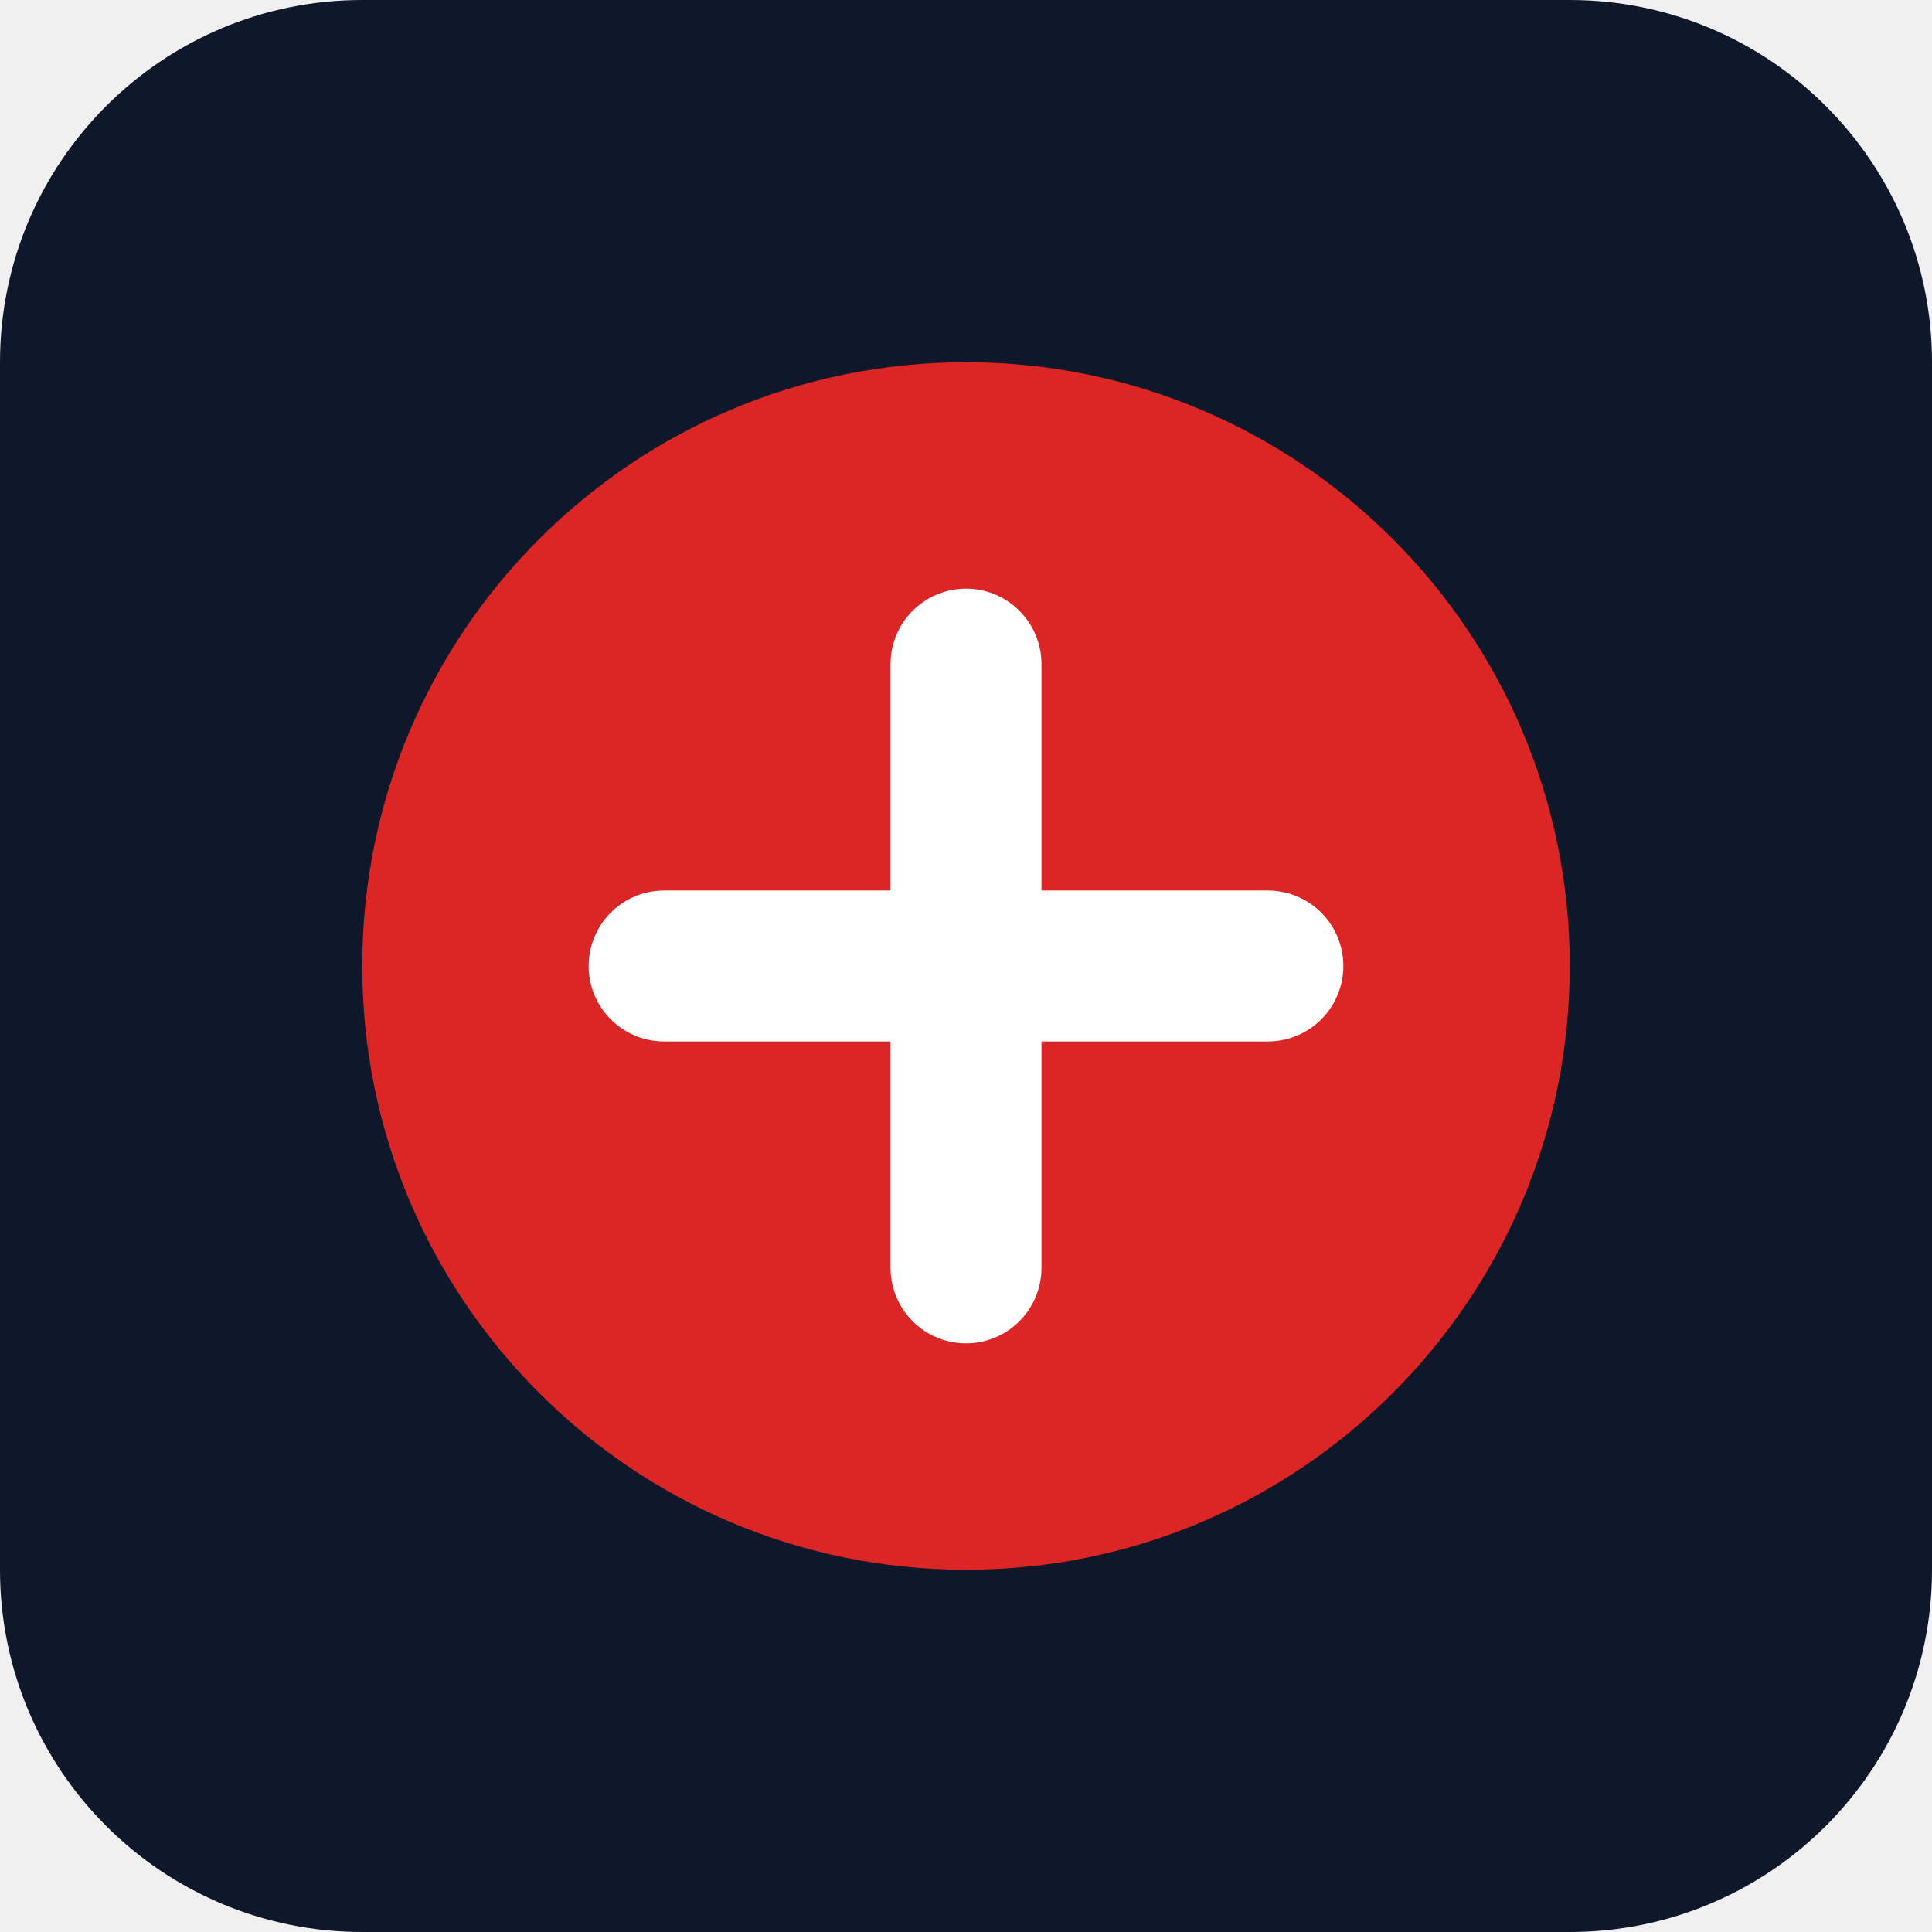
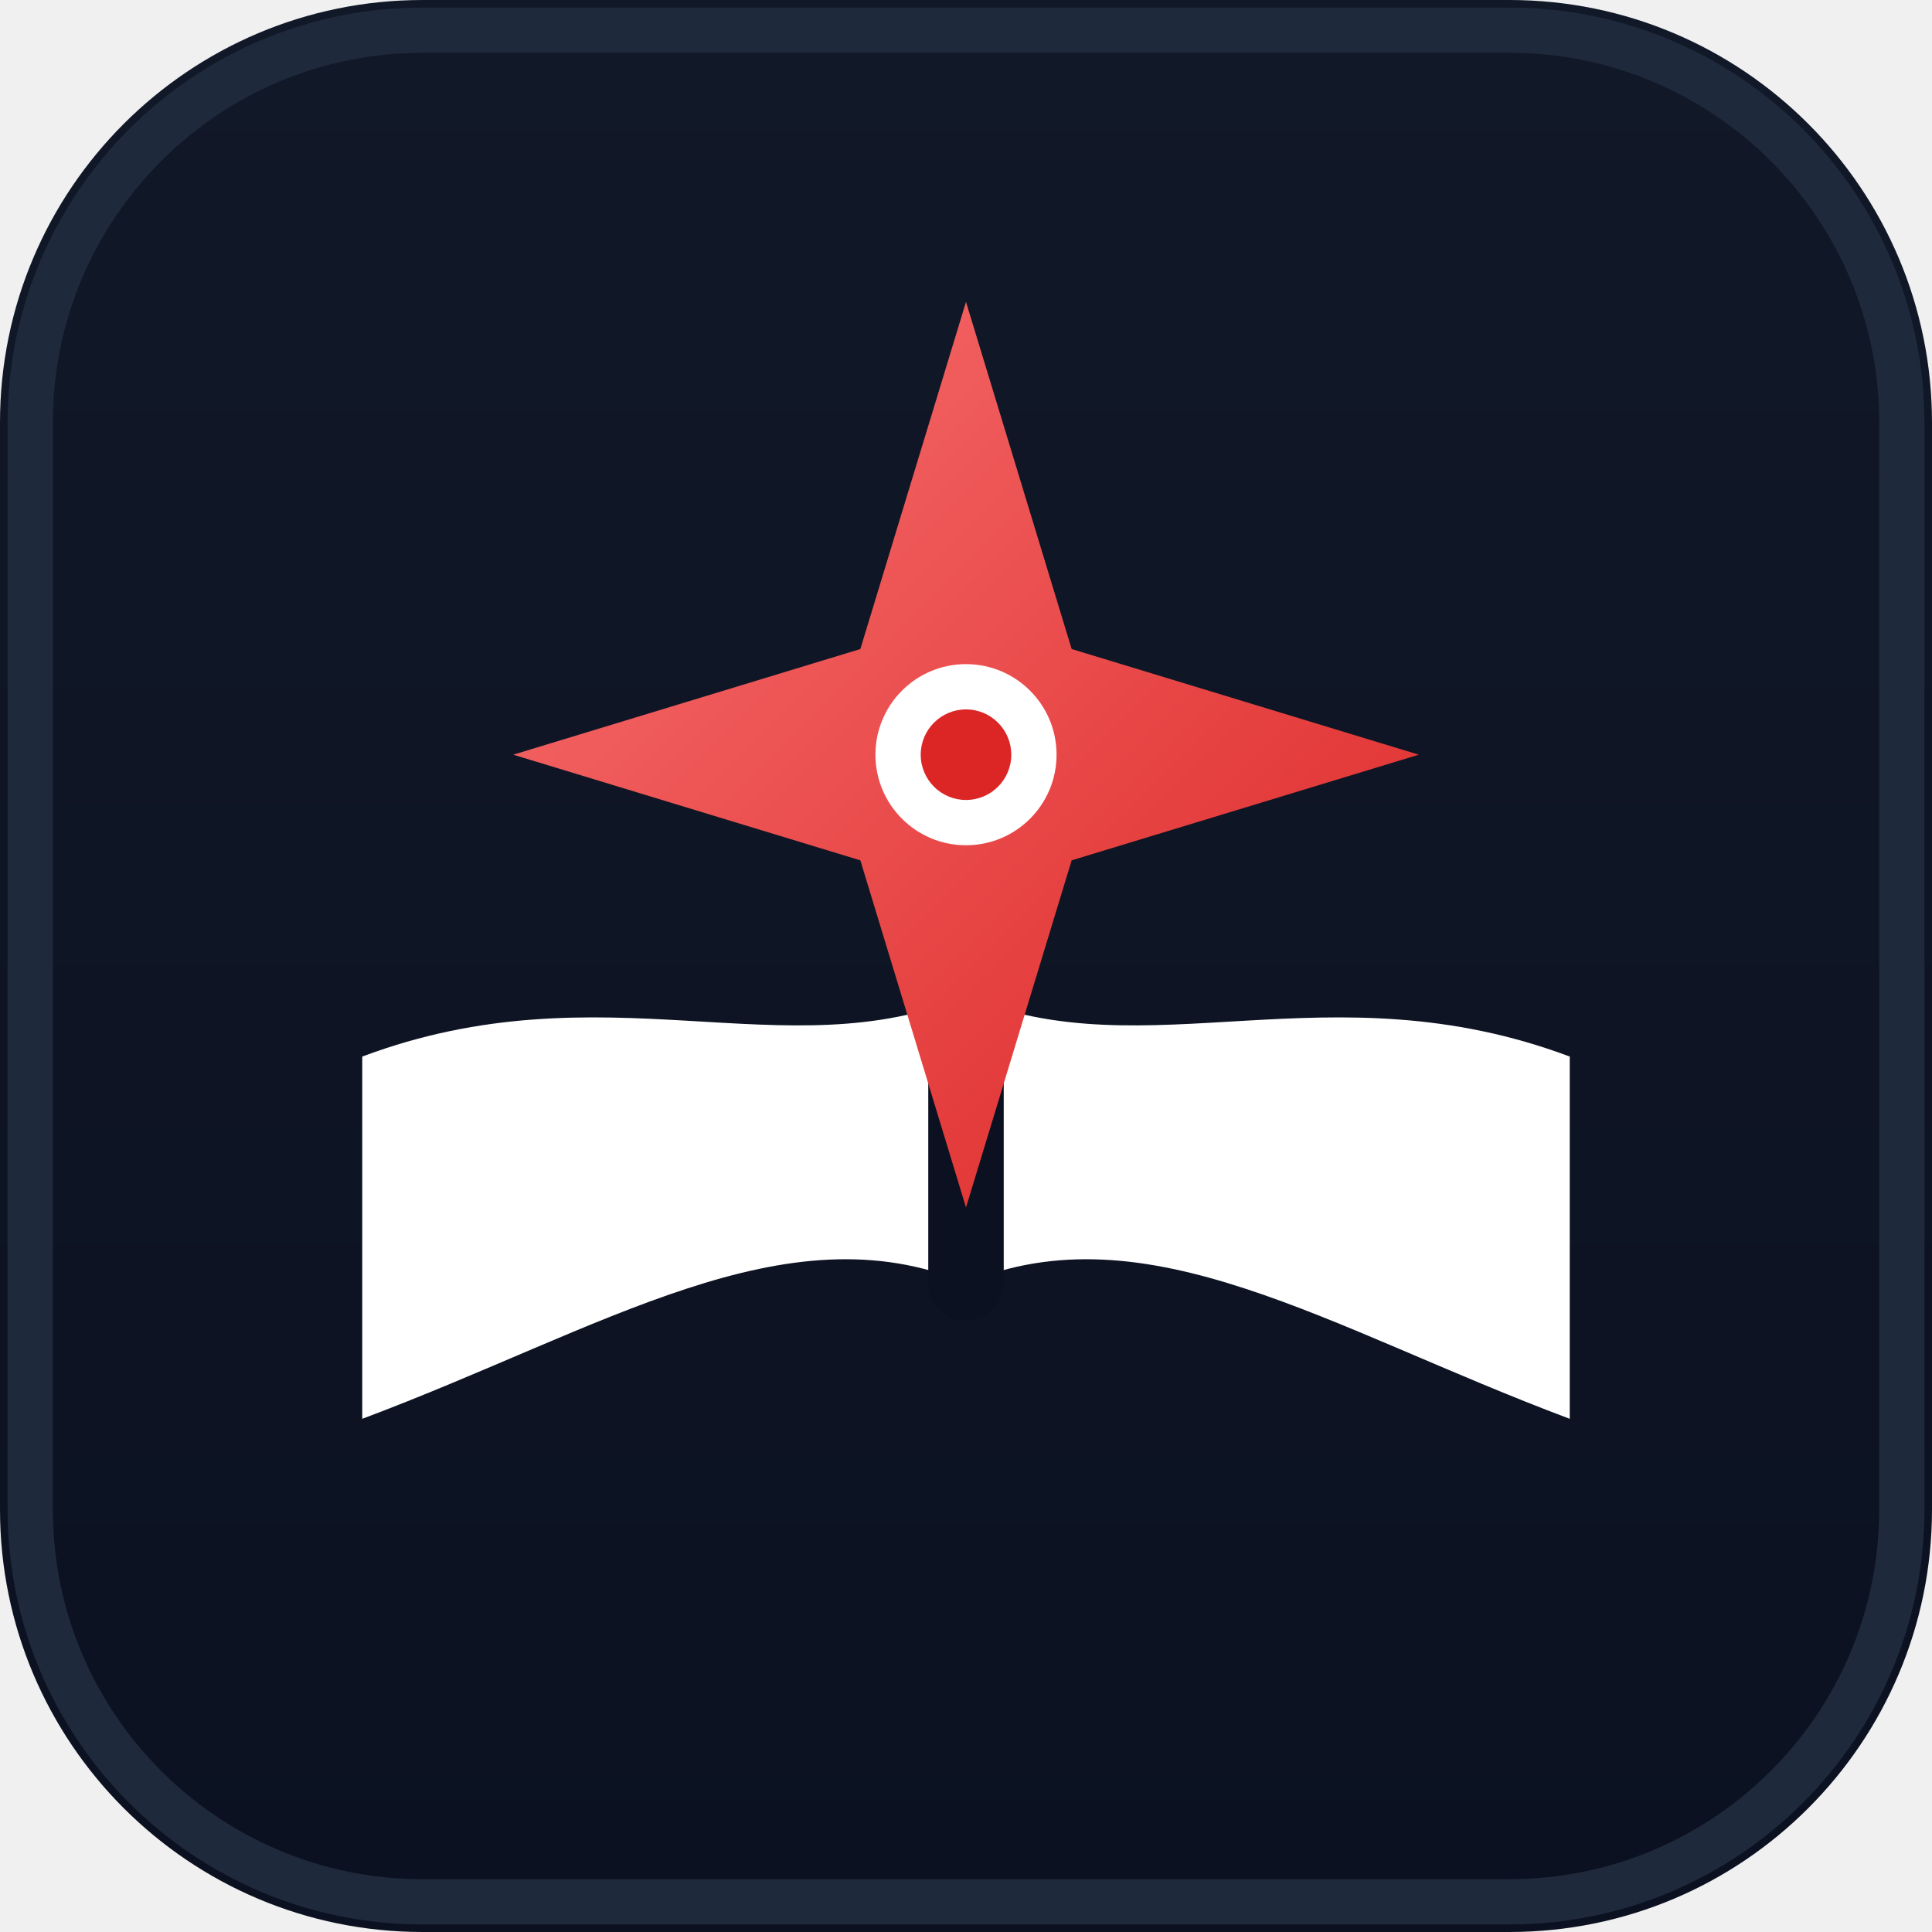
- <svg xmlns="http://www.w3.org/2000/svg" viewBox="0 0 32 32">
-   <rect width="32" height="32" rx="6" fill="#0f172a" />
-   <circle cx="16" cy="16" r="10" fill="#dc2626" />
-   <path d="M11 16h10M16 11v10" stroke="#ffffff" stroke-width="2.5" stroke-linecap="round" />
+ <svg xmlns="http://www.w3.org/2000/svg" viewBox="0 0 64 64">
+   <defs>
+     <linearGradient id="eg-navy" x1="0" y1="0" x2="0" y2="1">
+       <stop offset="0%" stop-color="#111827" />
+       <stop offset="100%" stop-color="#0b1120" />
+     </linearGradient>
+     <linearGradient id="eg-red" x1="0" y1="0" x2="1" y2="1">
+       <stop offset="0%" stop-color="#f87171" />
+       <stop offset="100%" stop-color="#dc2626" />
+     </linearGradient>
+   </defs>
+   <rect width="64" height="64" rx="14" fill="url(#eg-navy)" />
+   <rect x="1" y="1" width="62" height="62" rx="13" fill="none" stroke="#1e293b" stroke-width="1.5" />
+   <path d="M 12 47 C 20 44 26 40 32 42.5 C 38 40 44 44 52 47 L 52 35 C 44 32 38 35.5 32 33 C 26 35.5 20 32 12 35 Z" fill="#ffffff" />
+   <path d="M 32 33 L 32 42.5" stroke="#0b1120" stroke-width="2.5" stroke-linecap="round" />
+   <polygon points="32,10 35.5,21.5 47,25 35.5,28.5 32,40 28.5,28.5 17,25 28.5,21.5" fill="url(#eg-red)" />
+   <circle cx="32" cy="25" r="3" fill="#ffffff" />
+   <circle cx="32" cy="25" r="1.5" fill="#dc2626" />
</svg>
